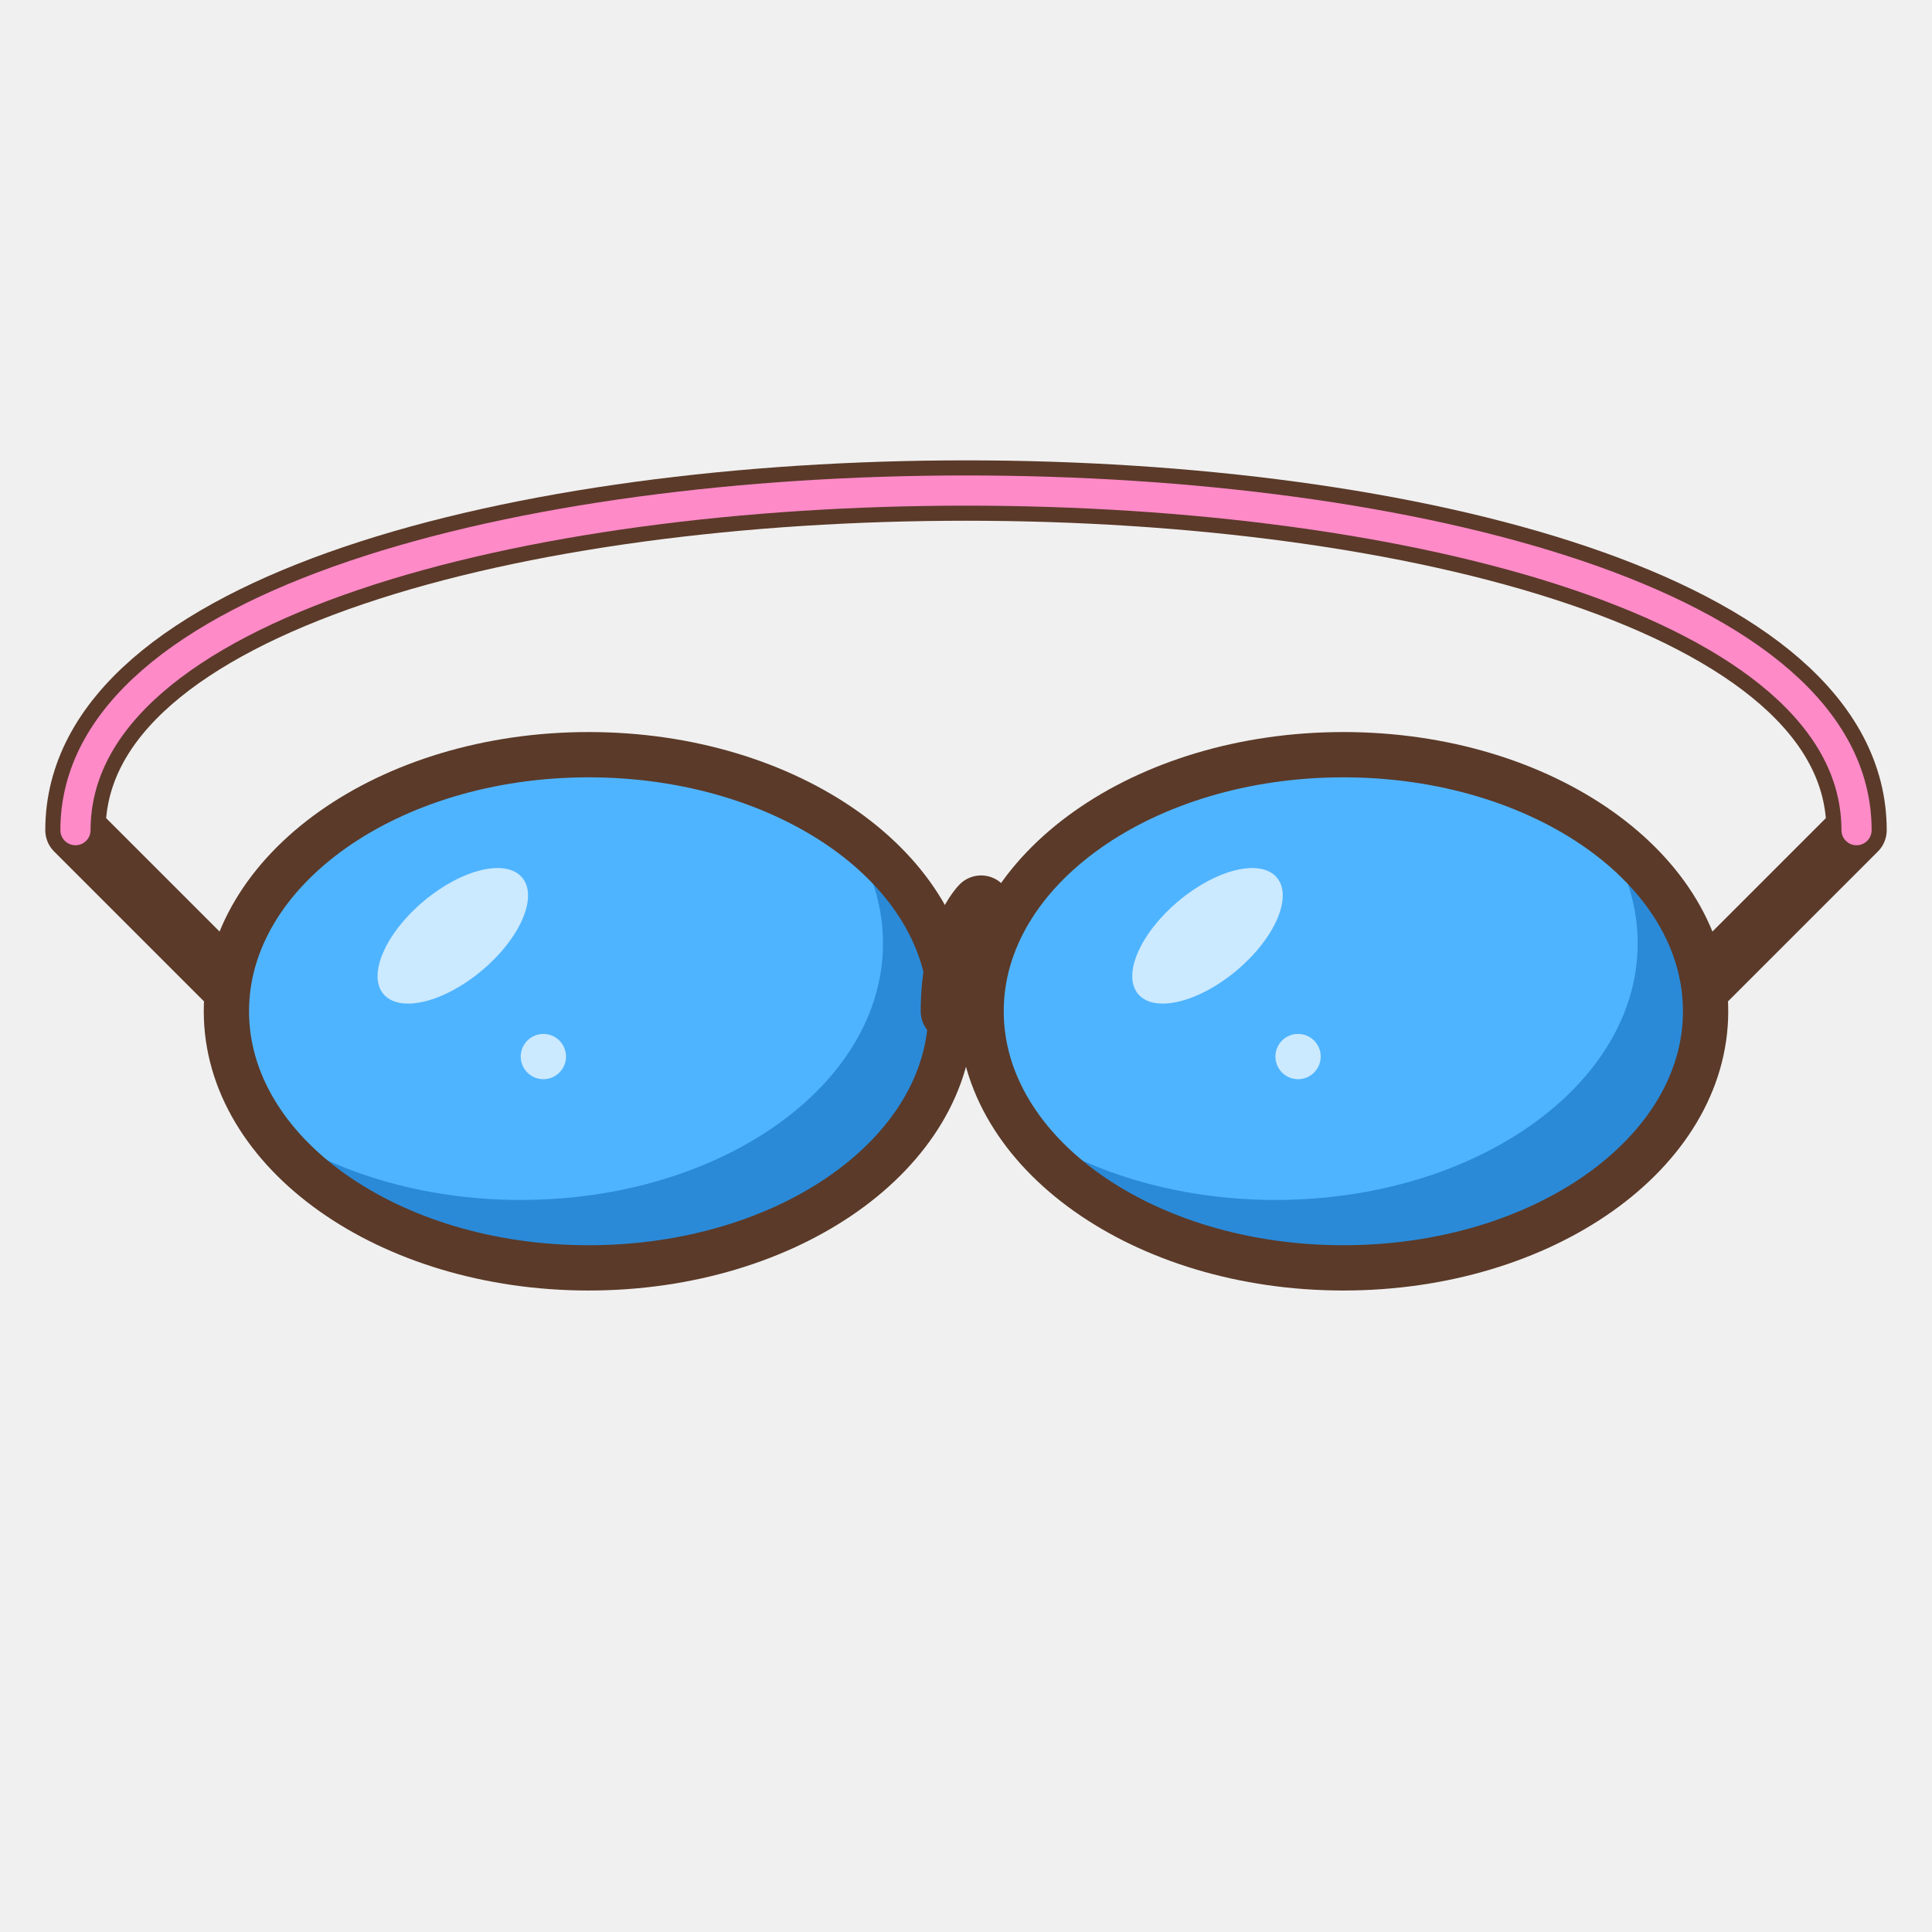
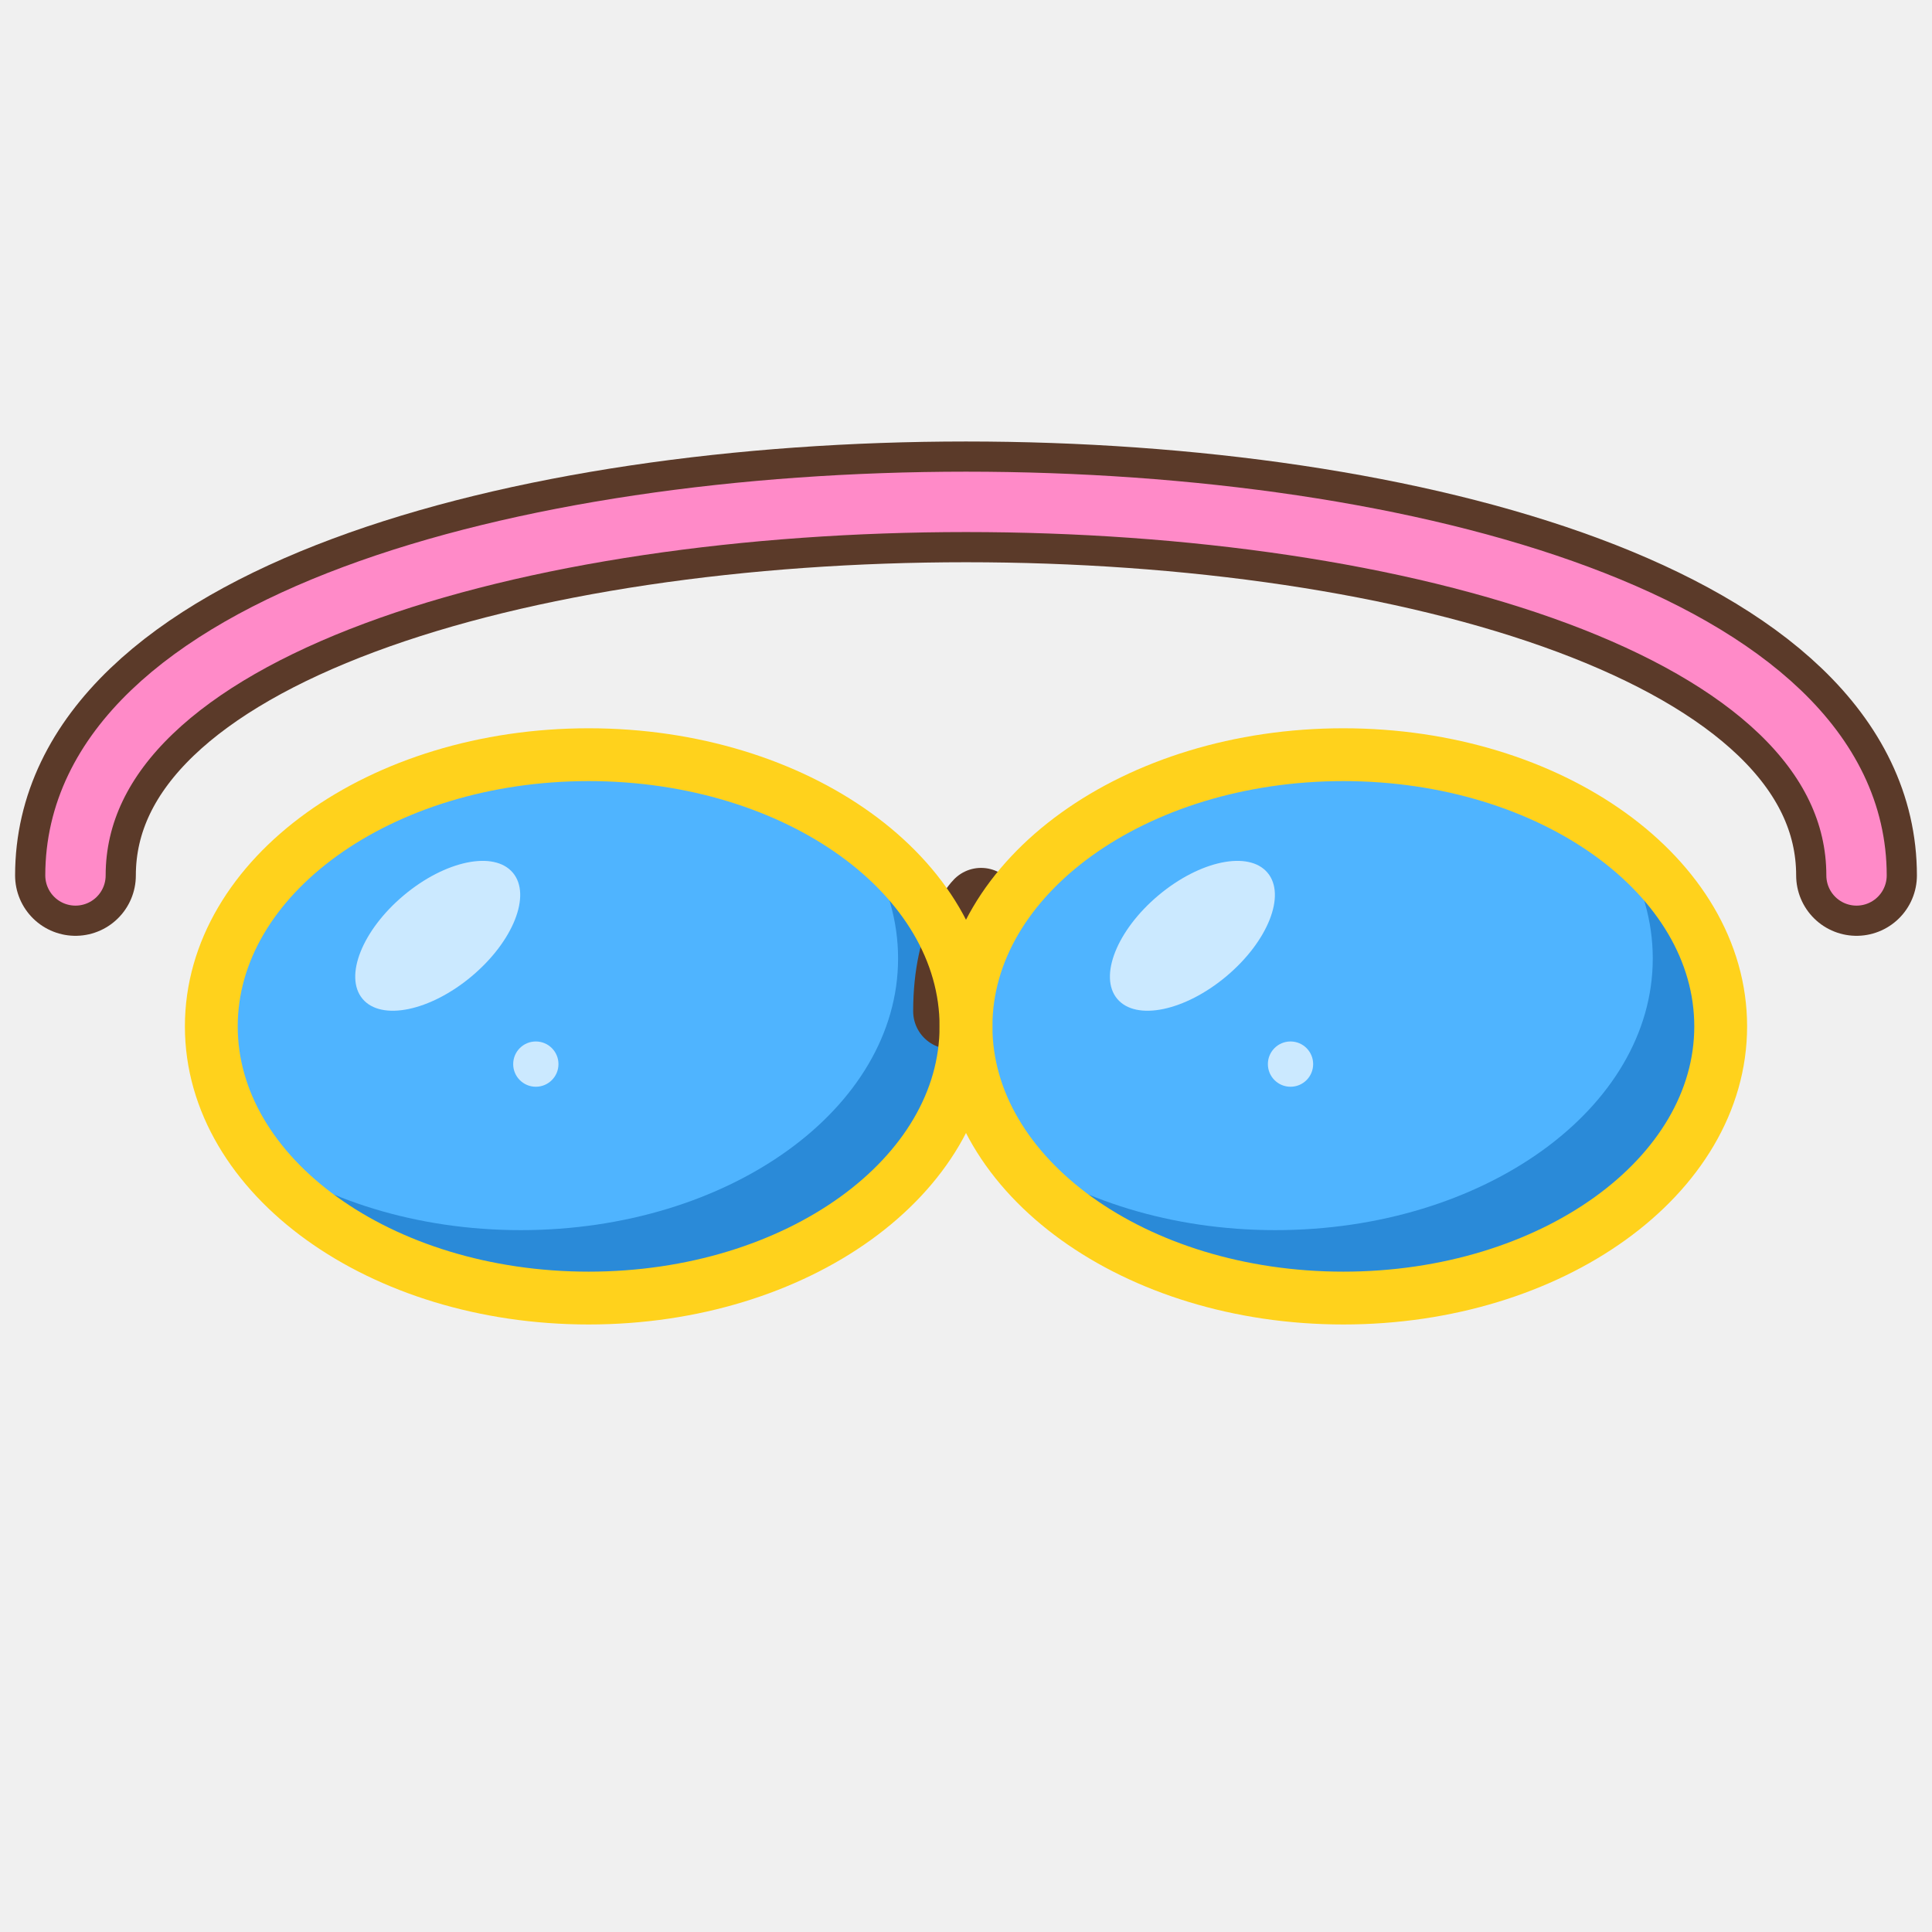
<svg xmlns="http://www.w3.org/2000/svg" viewBox="0 0 256 256">
  <g stroke="#5b3a29" stroke-width="6" stroke-linejoin="round" stroke-linecap="round">
-     <path d="M30 130L10 110M226 130l20-20M10 110c0-60 236-60 236 0" fill="none" stroke-width="8" />
-     <path d="M10 110c0-60 236-60 236 0" fill="none" stroke="#ff8ac8" stroke-width="4" />
+     <path d="M10 116c0-66 236-66 236 0" fill="none" stroke="#5b3a29" stroke-width="16" />
+     <path d="M10 116c0-66 236-66 236 0" fill="none" stroke="#ff8ac8" stroke-width="8" />
    <defs>
-       <ellipse id="s55" cx="78" cy="134" rx="48" ry="34" />
-       <clipPath id="cs55">
-         <use href="#s55" />
+       <ellipse id="s104" cx="78" cy="136" rx="50" ry="36" />
+       <clipPath id="cs104">
+         <use href="#s104" />
      </clipPath>
    </defs>
-     <use href="#s55" fill="#2a8ad8" stroke="none" />
-     <g clip-path="url(#cs55)">
-       <use href="#s55" fill="#4fb4ff" stroke="none" transform="translate(-9 -9)" />
+     <use href="#s104" fill="#2a8ad8" stroke="none" />
+     <g clip-path="url(#cs104)">
+       <use href="#s104" fill="#4fb4ff" stroke="none" transform="translate(-9 -9)" />
    </g>
-     <use href="#s55" fill="none" />
+     <use href="#s104" fill="none" />
    <defs>
-       <ellipse id="s56" cx="178" cy="134" rx="48" ry="34" />
-       <clipPath id="cs56">
-         <use href="#s56" />
+       <ellipse id="s105" cx="178" cy="136" rx="50" ry="36" />
+       <clipPath id="cs105">
+         <use href="#s105" />
      </clipPath>
    </defs>
-     <use href="#s56" fill="#2a8ad8" stroke="none" />
-     <g clip-path="url(#cs56)">
-       <use href="#s56" fill="#4fb4ff" stroke="none" transform="translate(-9 -9)" />
+     <use href="#s105" fill="#2a8ad8" stroke="none" />
+     <g clip-path="url(#cs105)">
+       <use href="#s105" fill="#4fb4ff" stroke="none" transform="translate(-9 -9)" />
    </g>
-     <use href="#s56" fill="none" />
-     <path d="M126 134c0-10 4-14 4-14" fill="none" stroke-width="8" />
+     <use href="#s105" fill="none" />
+     <path d="M126 134c0-10 4-14 4-14" fill="none" stroke-width="10" />
+     <ellipse cx="78" cy="136" rx="50" ry="36" fill="none" stroke="#ffd21c" stroke-width="7" />
+     <ellipse cx="178" cy="136" rx="50" ry="36" fill="none" stroke="#ffd21c" stroke-width="7" />
  </g>
-   <ellipse cx="60" cy="124" rx="6" ry="12" fill="#fff" opacity=".7" transform="rotate(50 60 124)" />
-   <circle cx="72" cy="140" r="3" fill="#fff" opacity=".7" />
-   <ellipse cx="160" cy="124" rx="6" ry="12" fill="#fff" opacity=".7" transform="rotate(50 160 124)" />
-   <circle cx="172" cy="140" r="3" fill="#fff" opacity=".7" />
+   <ellipse cx="58" cy="124" rx="7" ry="13" fill="#fff" opacity=".7" transform="rotate(50 58 124)" />
+   <circle cx="71" cy="141" r="3" fill="#fff" opacity=".7" />
+   <ellipse cx="158" cy="124" rx="7" ry="13" fill="#fff" opacity=".7" transform="rotate(50 158 124)" />
+   <circle cx="171" cy="141" r="3" fill="#fff" opacity=".7" />
</svg>
